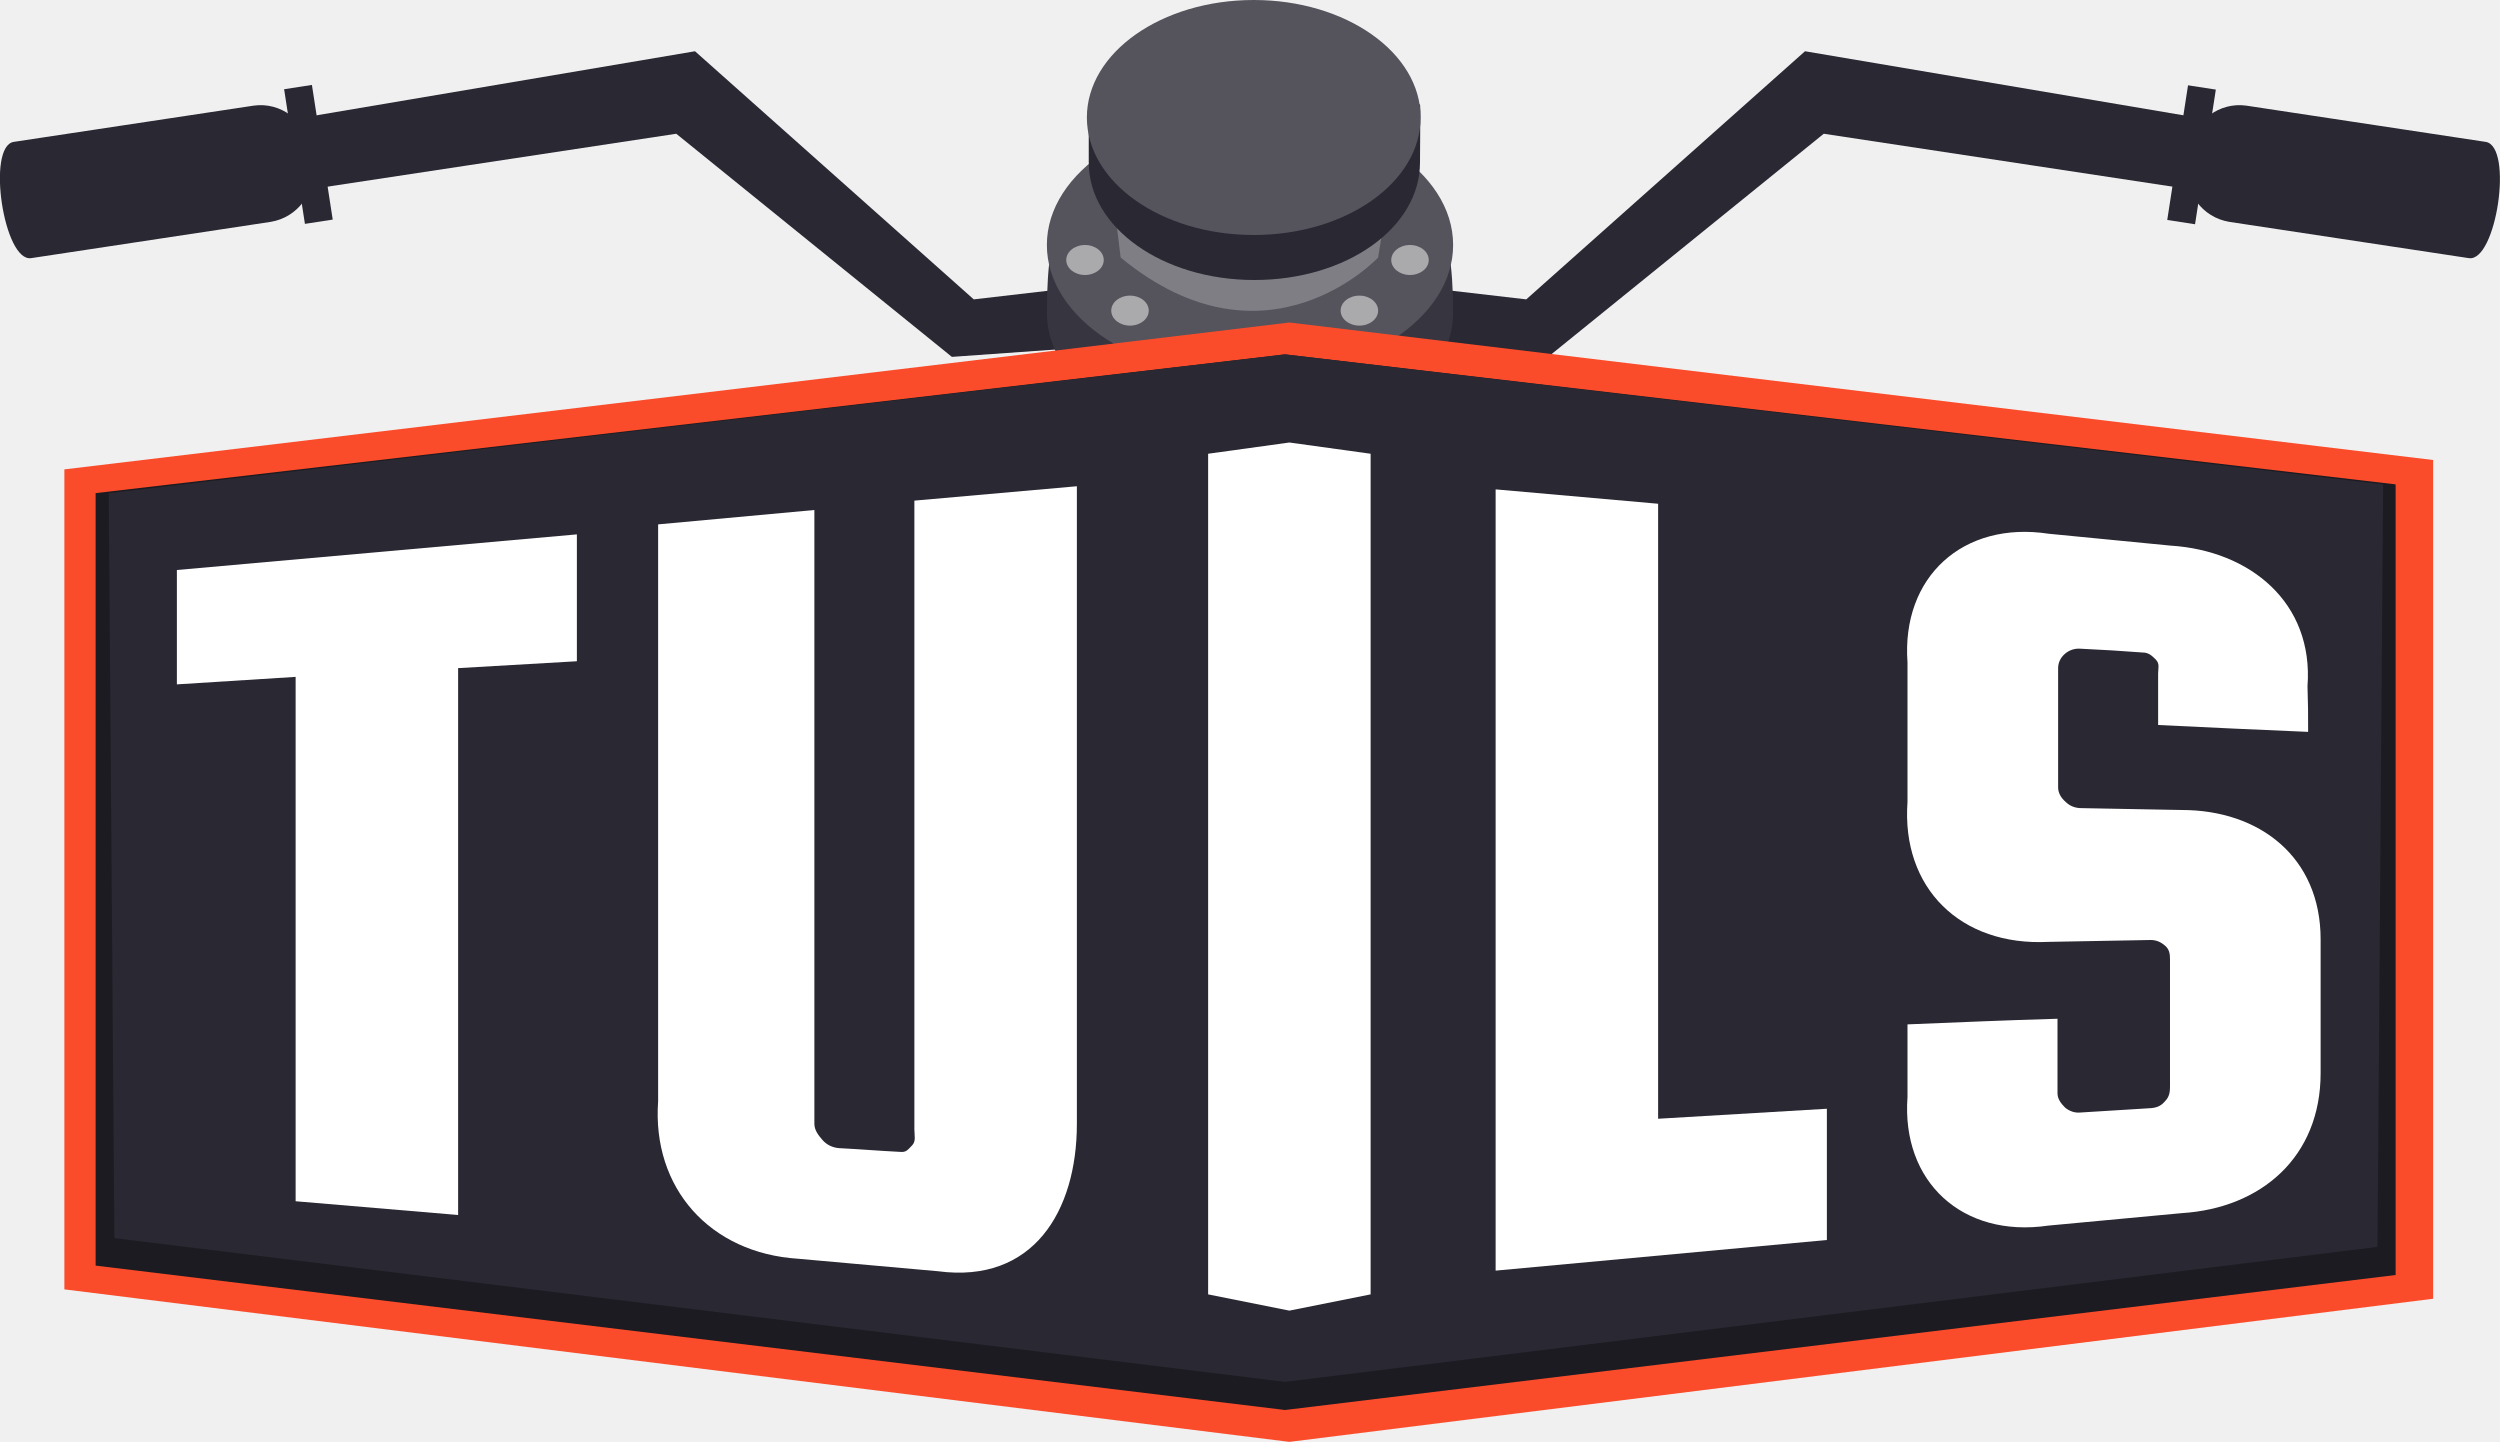
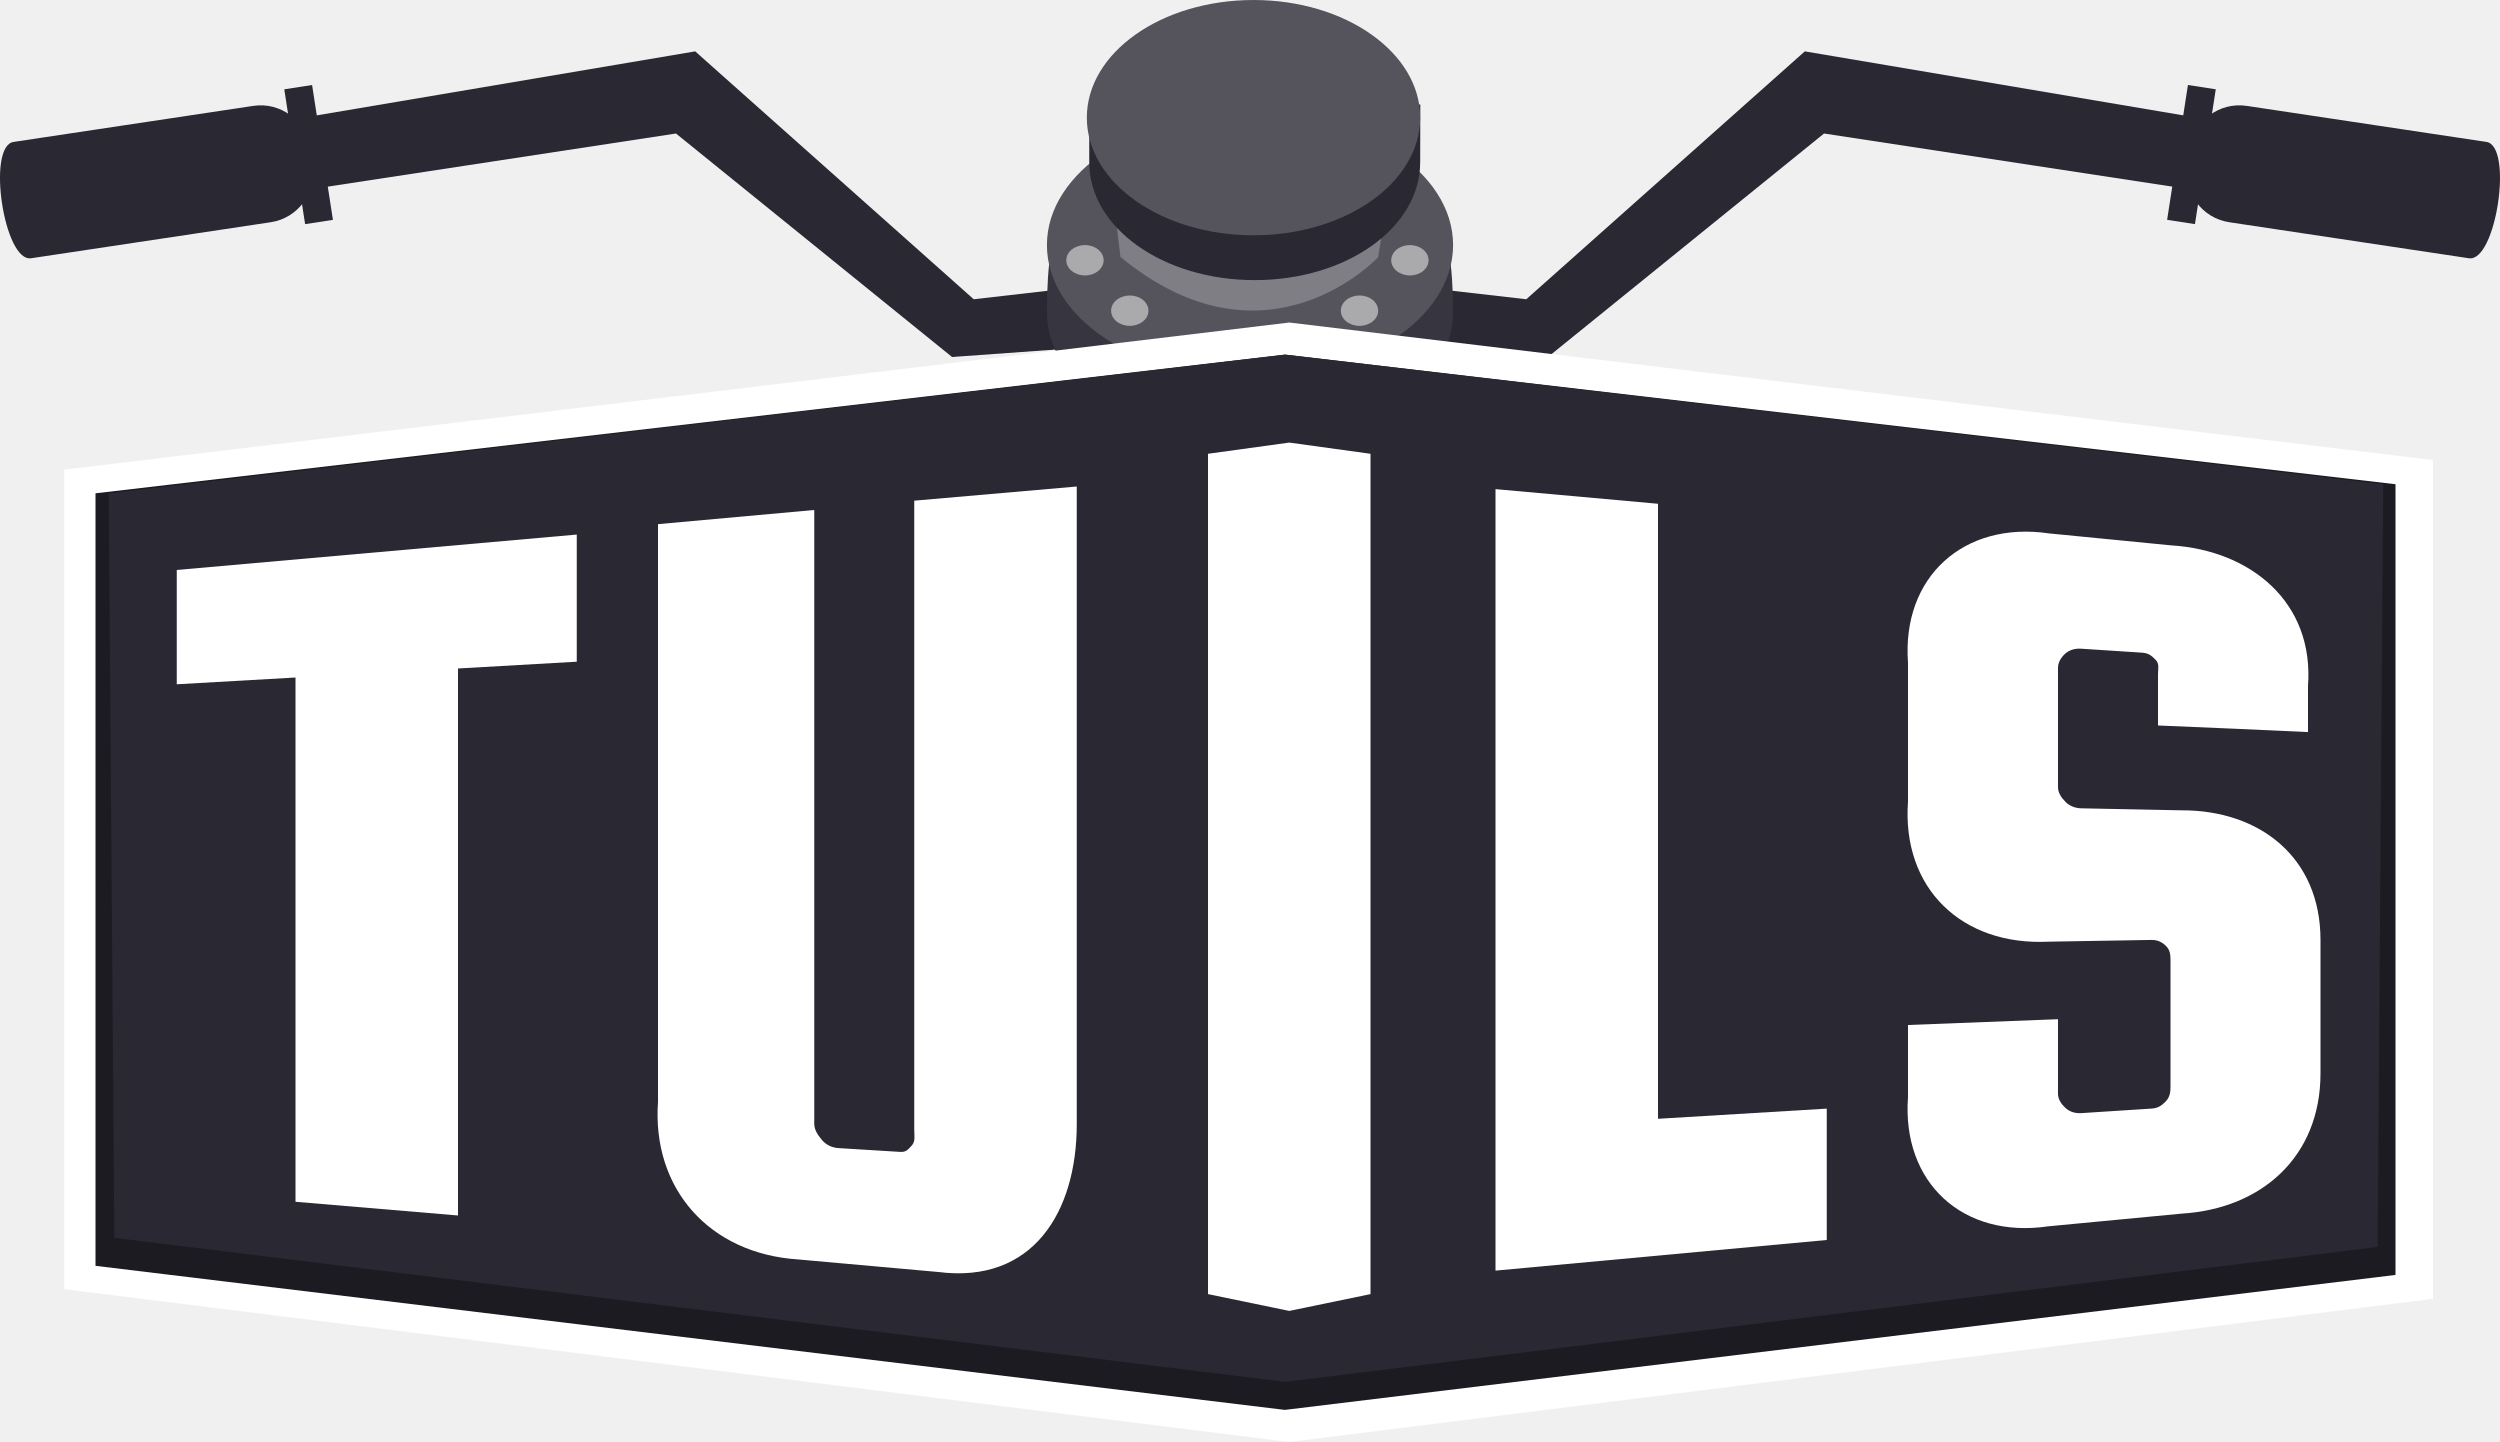
- <svg xmlns="http://www.w3.org/2000/svg" version="1.1" id="Layer_1" x="0px" y="0px" viewBox="0 0 400 230.7" style="enable-background:new 0 0 400 230.7;" xml:space="preserve">
-   <style type="text/css">
- 	.st0{fill:#292833;}
- 	.st1{fill:#373540;}
- 	.st2{fill:#55535C;}
- 	.st3{fill:#807E85;}
- 	.st4{fill:#AAAAAD;}
- 	.st5{fill:#FA4C2A;}
- 	.st6{fill:#1C1B21;}
- 	.st7{fill:#FFFFFF;}
- </style>
+ <svg xmlns="http://www.w3.org/2000/svg" version="1.1" id="Layer_1" x="0px" y="0px" width="400px" height="230.717px" viewBox="0 0 400 230.717" enable-background="new 0 0 400 230.717" xml:space="preserve">
  <g>
    <g>
      <g>
        <g>
          <g>
-             <polygon class="st0" points="152.3,57.1 108.2,21.4 4.7,37.1 3.1,26.5 111.2,8.2 155.8,47.9 198,43 198.8,53.8      " />
+             <polygon fill="#292833" points="152.331,57.121 108.156,21.361 4.735,37.137 3.113,26.504 111.231,8.219 155.795,47.88        198.046,43.039 198.82,53.768      " />
          </g>
-           <path class="st0" d="M5,41.3l38.3-5.8c4.3-0.7,7.3-4.7,6.7-9l-0.4-2.9c-0.7-4.3-4.7-7.3-9-6.7L2.2,22.7C-2.2,23.4,0.6,42,5,41.3      z" />
-           <rect x="47.1" y="13.8" transform="matrix(0.9883 -0.1527 0.1527 0.9883 -3.1976 7.8296)" class="st0" width="4.5" height="21.8" />
+           <path fill="#292833" d="M4.974,41.321l38.346-5.765c4.342-0.653,7.333-4.702,6.68-9.044l-0.434-2.89      c-0.653-4.342-4.702-7.333-9.044-6.68L2.175,22.707C-2.167,23.36,0.632,41.974,4.974,41.321z" />
+           <rect x="47.123" y="13.819" transform="matrix(0.9883 -0.1527 0.1527 0.9883 -3.1974 7.8283)" fill="#292833" width="4.503" height="21.829" />
        </g>
        <g>
          <g>
-             <polygon class="st0" points="247.7,57.1 201.2,53.8 202,43 244.2,47.9 288.8,8.2 396.9,26.5 395.3,37.1 291.8,21.4      " />
+             <polygon fill="#292833" points="247.67,57.121 201.18,53.768 201.954,43.039 244.205,47.88 288.77,8.219 396.888,26.504        395.265,37.137 291.844,21.361      " />
          </g>
-           <path class="st0" d="M395,41.3l-38.3-5.8c-4.3-0.7-7.3-4.7-6.7-9l0.4-2.9c0.7-4.3,4.7-7.3,9-6.7l38.3,5.8      C402.2,23.4,399.4,42,395,41.3z" />
-           <rect x="339.7" y="22.5" transform="matrix(0.1525 -0.9883 0.9883 0.1525 272.7188 367.4881)" class="st0" width="21.8" height="4.5" />
+           <path fill="#292833" d="M395.026,41.321l-38.347-5.765c-4.342-0.653-7.333-4.702-6.68-9.044l0.434-2.89      c0.653-4.342,4.703-7.333,9.045-6.68l38.347,5.765C402.167,23.36,399.368,41.974,395.026,41.321z" />
+           <rect x="348.381" y="13.802" transform="matrix(-0.9883 -0.1525 0.1525 -0.9883 693.3922 102.6282)" fill="#292833" width="4.504" height="21.828" />
        </g>
      </g>
      <g>
-         <path class="st1" d="M232.5,50c0,11.8-14.5,21.3-32.5,21.3s-32.5-9.5-32.5-21.3c0-32,14.5-21.3,32.5-21.3     C217.9,28.7,232.5,19.3,232.5,50z" />
-         <ellipse class="st2" cx="200" cy="39.2" rx="32.5" ry="21.3" />
-         <path class="st3" d="M220.5,41.2c0,0-17.9,19.2-41.2,0l-2.7-22.4h47.5L220.5,41.2z" />
-         <path class="st0" d="M227.2,26c0,10.4-11.7,18.8-26.5,18.8c-14.7,0-26.5-8.4-26.5-18.8c0-2.5,0-7.2,0-7.2l53-2.1     C227.3,16.7,227.2,22.8,227.2,26z" />
-         <ellipse class="st2" cx="200.6" cy="18.8" rx="26.7" ry="18.8" />
-         <ellipse class="st4" cx="173.6" cy="41.6" rx="3" ry="2.4" />
-         <ellipse class="st4" cx="225.6" cy="41.6" rx="3" ry="2.4" />
-         <ellipse class="st4" cx="217.5" cy="49.7" rx="3" ry="2.4" />
-         <ellipse class="st4" cx="180.8" cy="49.7" rx="3" ry="2.4" />
+         <path fill="#373540" d="M232.494,49.972c0,11.757-14.549,21.289-32.494,21.289c-17.945,0-32.493-9.531-32.493-21.289     c0-32.044,14.547-21.288,32.493-21.288C217.945,28.684,232.494,19.272,232.494,49.972z" />
+         <ellipse fill="#55535C" cx="200.001" cy="39.216" rx="32.493" ry="21.288" />
+         <path fill="#807E85" d="M220.505,41.151c0,0-17.866,19.23-41.232-0.041l-2.689-22.449h47.508L220.505,41.151z" />
+         <path fill="#292833" d="M227.229,25.995c0,10.396-11.746,18.823-26.475,18.823c-14.728,0-26.473-8.427-26.473-18.823     c0-2.54,0-7.171,0-7.171l52.97-2.107C227.251,16.717,227.229,22.789,227.229,25.995z" />
+         <ellipse fill="#55535C" cx="200.561" cy="18.824" rx="26.668" ry="18.823" />
+         <ellipse fill="#AAAAAD" cx="173.595" cy="41.643" rx="2.988" ry="2.428" />
+         <ellipse fill="#AAAAAD" cx="225.584" cy="41.643" rx="2.988" ry="2.428" />
+         <ellipse fill="#AAAAAD" cx="217.518" cy="49.71" rx="2.987" ry="2.428" />
+         <ellipse fill="#AAAAAD" cx="180.766" cy="49.71" rx="2.988" ry="2.428" />
      </g>
    </g>
    <g>
-       <polygon class="st5" points="206.3,51.6 10.3,75.1 10.3,206.3 206.3,230.7 389.3,207.8 389.3,73.6   " />
-       <polygon class="st6" points="205.6,56.7 15.3,78.9 15.3,202.5 205.6,225.6 383.3,204 383.3,77.5   " />
-       <polygon class="st0" points="205.6,56.7 17.4,78.9 18.3,198.1 205.6,221.1 380.4,199.5 381.3,77.5   " />
-       <path class="st7" d="M28.3,109.5V91.2l64-5.7v20.3l-19,1.1v87.5l-26-2.2v-83.9L28.3,109.5z" />
-       <path class="st7" d="M146.3,80.1l26-2.3v102c0,14-7,25.6-22.2,23.6c-9-0.8-13.4-1.2-22.4-2c-14.1-0.9-23.4-11.3-22.4-25.2V83.9    l25-2.3v98.2c0,1,0.6,1.8,1.3,2.6c0.7,0.8,1.6,1.2,2.6,1.3c3.9,0.2,5.9,0.4,9.8,0.6c1,0.1,1.2-0.3,1.9-1c0.7-0.7,0.4-1.6,0.4-2.6    L146.3,80.1L146.3,80.1z" />
-       <path class="st7" d="M265.3,179l27-1.6v21l-53,4.9v-125l26,2.3V179z" />
-       <path class="st7" d="M369.3,117.1c-9-0.4-14-0.6-24-1.1c0-3.3,0-4.9,0-8.2c0-0.9,0.3-1.6-0.4-2.3c-0.7-0.7-1.2-1.1-2.1-1.1    c-4-0.3-5.8-0.4-9.8-0.6c-1-0.1-1.9,0.2-2.6,0.8c-0.7,0.6-1.1,1.4-1.1,2.3c0,7.6,0,11.4,0,19.1c0,0.9,0.5,1.7,1.2,2.3    c0.7,0.7,1.6,1,2.5,1c6.5,0.1,9.6,0.2,16.1,0.3c12.4,0,22.2,7.5,22.2,20.7c0,8.5,0,12.8,0,21.4c0,13.4-9.5,21.6-22.2,22.4    c-8.5,0.8-12.8,1.2-21.4,2c-13.7,2-23.5-7-22.5-20.6c0-4.6,0-6.9,0-11.6c10-0.4,14-0.6,24-0.9c0,4.8,0,7.2,0,11.9    c0,0.9,0.5,1.6,1.2,2.3c0.7,0.6,1.6,0.9,2.5,0.8c4.5-0.3,6.8-0.4,11.3-0.7c1-0.1,1.6-0.4,2.2-1.1c0.7-0.7,0.8-1.5,0.8-2.3    c0-8.2,0-12.2,0-20.4c0-0.9-0.1-1.6-0.8-2.2c-0.7-0.6-1.4-0.9-2.3-0.9c-6.5,0.1-9.9,0.2-16.4,0.3c-14,0.7-23.5-8.6-22.5-22.4    c0-8.9,0-13.4,0-22.3c-1-13.7,8.9-22.7,22.6-20.6c8,0.8,11.5,1.1,19.5,1.9c12.7,0.8,22.9,9.1,21.9,22.5    C369.3,112.7,369.3,114.2,369.3,117.1z" />
-       <polygon class="st7" points="219.3,207.1 206.3,209.7 193.3,207.1 193.3,72.6 206.3,70.8 219.3,72.6   " />
+       <polygon fill="#FFFFFF" points="206.284,51.604 10.281,75.143 10.281,206.267 206.284,230.717 389.281,207.81 389.281,73.605       " />
+       <polygon fill="#1C1B21" points="205.57,56.737 15.281,78.927 15.281,202.534 205.57,225.584 383.281,203.989 383.281,77.477   " />
+       <polygon fill="#292833" points="205.646,56.737 17.396,78.927 18.292,198.052 205.646,221.103 380.419,199.507 381.315,77.477       " />
+       <path fill="#FFFFFF" d="M28.281,109.485v-18.29l64-5.665v20.342l-19,1.084v87.523l-26-2.195v-83.883L28.281,109.485z" />
+       <path fill="#FFFFFF" d="M146.281,80.108l26-2.266v102.03c0,14.013-7.003,25.584-22.169,23.646    c-8.969-0.804-13.447-1.205-22.416-2.008c-14.149-0.918-23.415-11.269-22.415-25.24V83.863l25-2.266v98.224    c0,0.978,0.61,1.848,1.272,2.621c0.661,0.771,1.614,1.19,2.58,1.252c3.906,0.242,5.928,0.363,9.834,0.606    c0.963,0.062,1.217-0.263,1.879-0.971c0.661-0.708,0.434-1.562,0.434-2.563V80.108H146.281z" />
+       <path fill="#FFFFFF" d="M265.281,179.007l27-1.627v21.018l-53,4.9V78.261l26,2.342V179.007z" />
+       <path fill="#FFFFFF" d="M369.281,117.132c-9-0.422-14-0.634-24-1.056c0-3.283,0-4.925,0-8.208c0-0.857,0.268-1.63-0.394-2.315    c-0.663-0.686-1.179-1.062-2.142-1.124c-3.979-0.255-5.816-0.383-9.795-0.639c-0.966-0.062-1.897,0.216-2.56,0.836    c-0.663,0.621-1.111,1.375-1.111,2.258c0,7.624,0,11.436,0,19.061c0,0.887,0.522,1.666,1.188,2.343    c0.662,0.675,1.57,1.022,2.537,1.042c6.51,0.129,9.555,0.193,16.064,0.322c12.447-0.037,22.211,7.486,22.211,20.733    c0,8.546,0,12.818,0,21.364c0,13.363-9.47,21.645-22.163,22.426c-8.534,0.814-12.841,1.223-21.376,2.035    c-13.668,2.02-23.462-6.975-22.462-20.648c0-4.625,0-6.938,0-11.563c10.001-0.37,14.001-0.556,24.001-0.926    c0,4.772,0,7.159,0,11.934c0,0.886,0.522,1.638,1.188,2.259c0.662,0.619,1.57,0.896,2.537,0.834    c4.484-0.289,6.774-0.436,11.259-0.727c0.964-0.062,1.569-0.438,2.231-1.123c0.662-0.684,0.785-1.452,0.785-2.311    c0-8.157,0-12.235,0-20.395c0-0.854-0.101-1.6-0.761-2.229c-0.662-0.631-1.36-0.939-2.324-0.924    c-6.51,0.111-9.874,0.166-16.385,0.276c-13.957,0.696-23.531-8.571-22.531-22.403c0-8.908,0-13.362,0-22.27    c-1-13.673,8.924-22.667,22.591-20.647c8.028,0.765,11.502,1.148,19.528,1.914c12.72,0.784,22.882,9.1,21.882,22.474    C369.281,112.695,369.281,114.174,369.281,117.132z" />
+       <polygon fill="#FFFFFF" points="219.281,207.058 206.281,209.747 193.281,207.058 193.281,72.605 206.281,70.812 219.281,72.605       " />
    </g>
  </g>
</svg>
